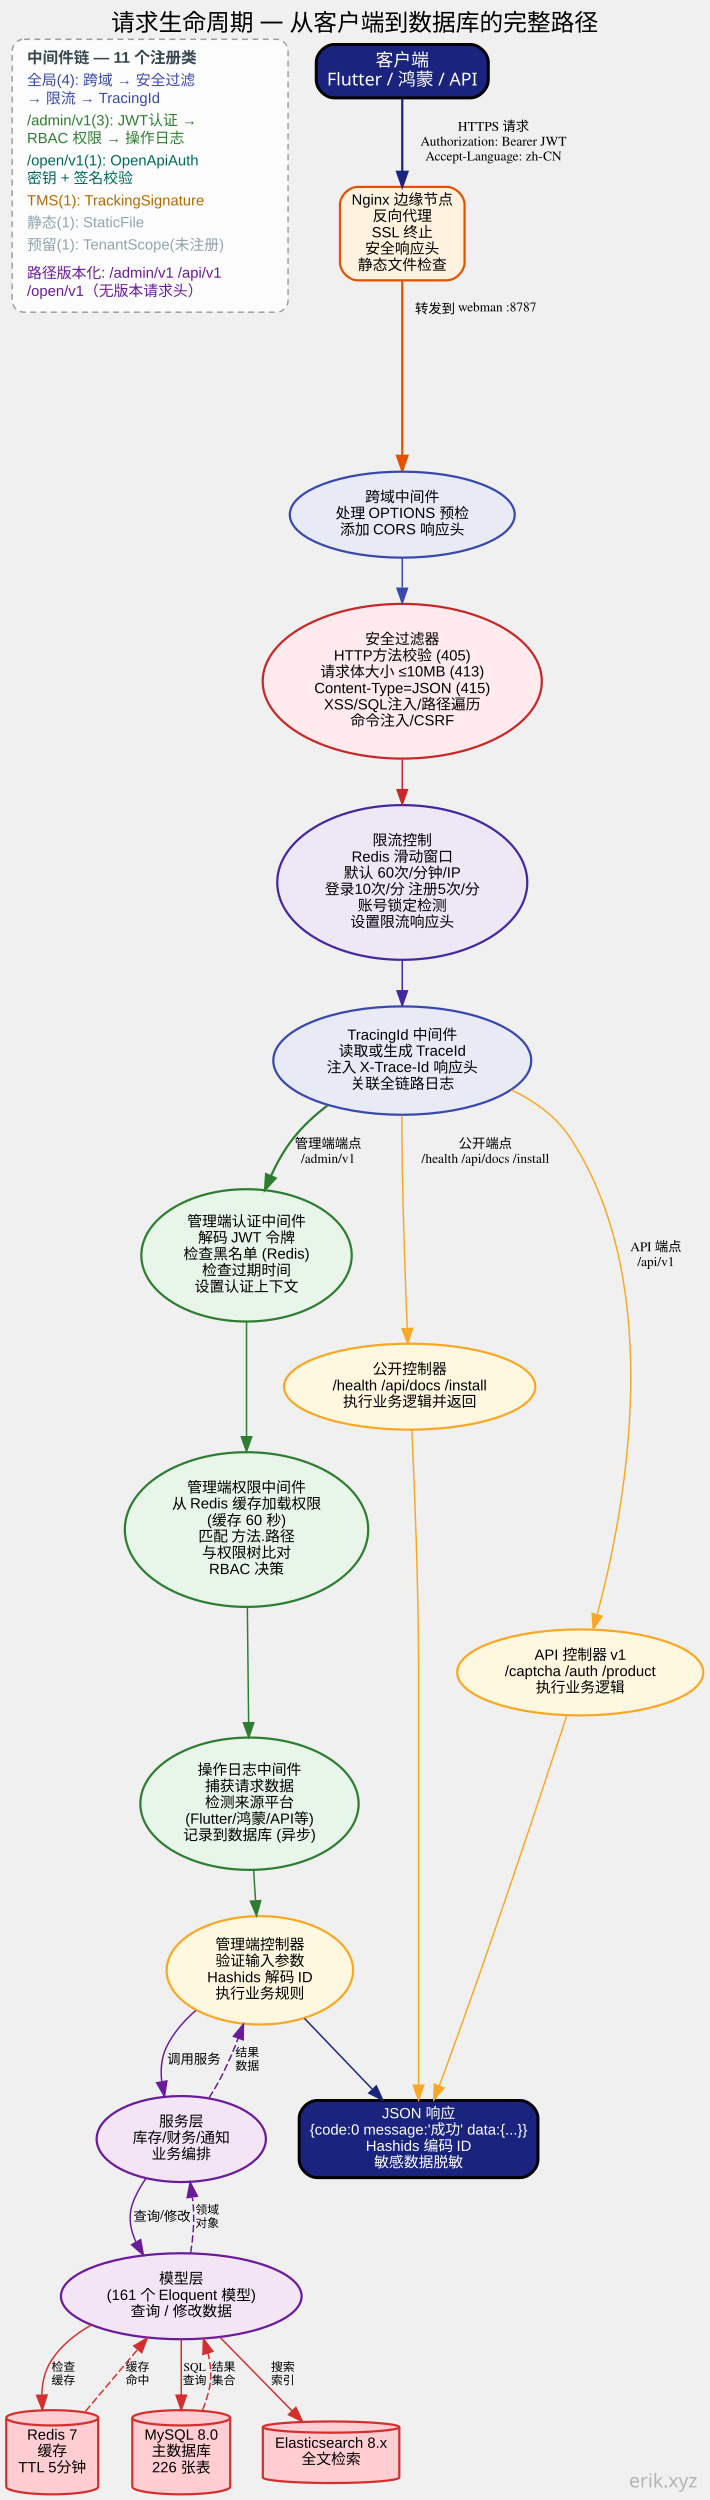
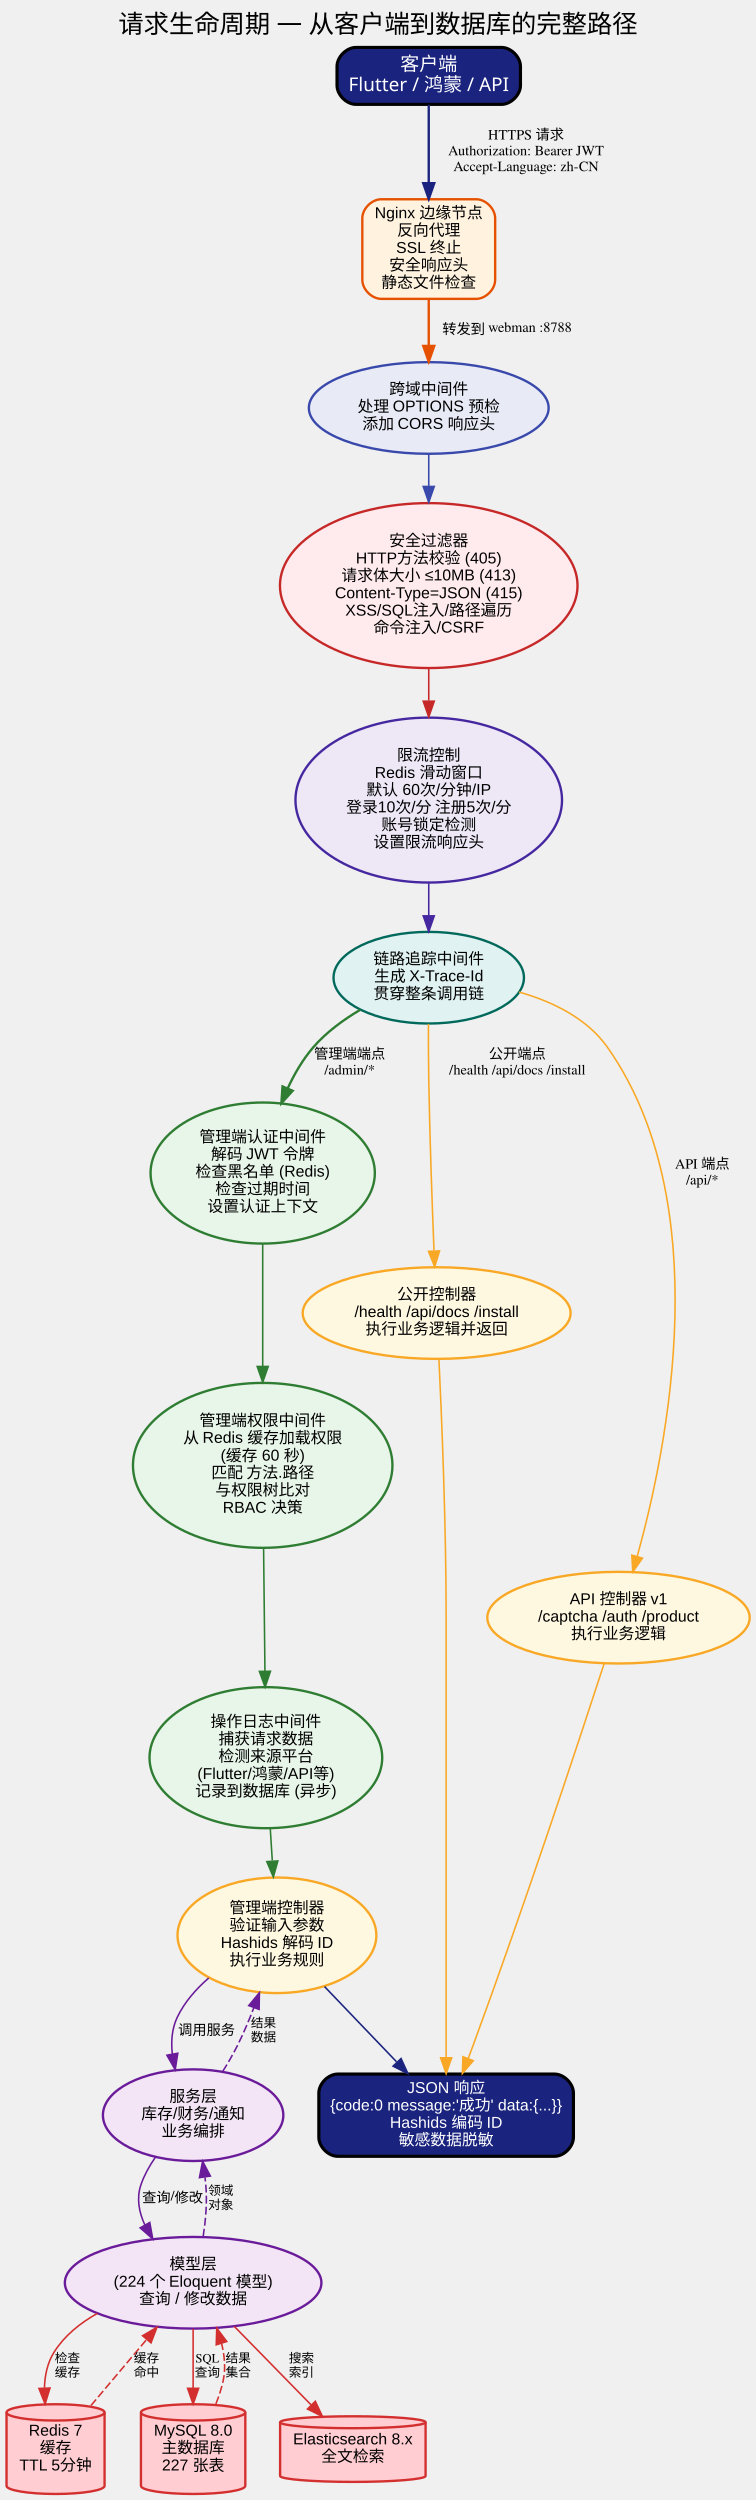
- <svg xmlns="http://www.w3.org/2000/svg" width="478pt" height="1685pt" viewBox="0.00 0.00 477.73 1685.50">
-   <g id="graph0" class="graph" transform="scale(1 1) rotate(0) translate(4 1681.5)">
-     <text text-anchor="middle" x="234.87" y="-1660.7" font-family="Arial Bold" font-size="16.00">请求生命周期 — 从客户端到数据库的完整路径</text>
-     <g id="mwlegend">
-       <rect x="4" y="-1655" width="186" height="184" rx="8" fill="#fcfcfc" stroke="#9e9e9e" stroke-width="1" stroke-dasharray="4,3" />
-       <text text-anchor="start" x="14" y="-1639" font-family="Arial" font-size="10.50" font-weight="bold" fill="#37474f">中间件链 — 11 个注册类</text>
-       <text text-anchor="start" x="14" y="-1624" font-family="Arial" font-size="10.00" fill="#3949ab">全局(4): 跨域 → 安全过滤</text>
-       <text text-anchor="start" x="14" y="-1612" font-family="Arial" font-size="10.00" fill="#3949ab">→ 限流 → TracingId</text>
-       <text text-anchor="start" x="14" y="-1597" font-family="Arial" font-size="10.00" fill="#2e7d32">/admin/v1(3): JWT认证 →</text>
-       <text text-anchor="start" x="14" y="-1585" font-family="Arial" font-size="10.00" fill="#2e7d32">RBAC 权限 → 操作日志</text>
-       <text text-anchor="start" x="14" y="-1570" font-family="Arial" font-size="10.00" fill="#00695c">/open/v1(1): OpenApiAuth</text>
-       <text text-anchor="start" x="14" y="-1558" font-family="Arial" font-size="10.00" fill="#00695c">密钥 + 签名校验</text>
-       <text text-anchor="start" x="14" y="-1543" font-family="Arial" font-size="10.00" fill="#b26a00">TMS(1): TrackingSignature</text>
-       <text text-anchor="start" x="14" y="-1528" font-family="Arial" font-size="10.00" fill="#90a4ae">静态(1): StaticFile</text>
-       <text text-anchor="start" x="14" y="-1513" font-family="Arial" font-size="10.00" fill="#90a4ae">预留(1): TenantScope(未注册)</text>
-       <text text-anchor="start" x="14" y="-1494" font-family="Arial" font-size="10.00" fill="#6a1b9a">路径版本化: /admin/v1 /api/v1</text>
-       <text text-anchor="start" x="14" y="-1482" font-family="Arial" font-size="10.00" fill="#6a1b9a">/open/v1（无版本请求头）</text>
-     </g>
+ <svg xmlns="http://www.w3.org/2000/svg" width="478pt" height="1581pt" viewBox="0.00 0.00 477.73 1580.96">
+   <g id="graph0" class="graph" transform="scale(1 1) rotate(0) translate(4 1576.96)">
+     <text text-anchor="middle" x="234.87" y="-1556.16" font-family="Arial Bold" font-size="16.00">请求生命周期 — 从客户端到数据库的完整路径</text>
    <g id="node1" class="node">
-       <path fill="#1a237e" stroke="black" stroke-width="2" d="M313,-1651.5C313,-1651.5 221,-1651.5 221,-1651.5 215,-1651.5 209,-1645.5 209,-1639.5 209,-1639.5 209,-1627.5 209,-1627.5 209,-1621.5 215,-1615.5 221,-1615.5 221,-1615.5 313,-1615.5 313,-1615.5 319,-1615.5 325,-1621.5 325,-1627.5 325,-1627.5 325,-1639.5 325,-1639.5 325,-1645.5 319,-1651.5 313,-1651.5" />
-       <text text-anchor="middle" x="267" y="-1636.9" font-family="Arial Bold" font-size="12.00" fill="white">客户端</text>
-       <text text-anchor="middle" x="267" y="-1623.9" font-family="Arial Bold" font-size="12.00" fill="white">Flutter / 鸿蒙 / API</text>
+       <path fill="#1a237e" stroke="black" stroke-width="2" d="M313,-1546.96C313,-1546.96 221,-1546.96 221,-1546.96 215,-1546.96 209,-1540.96 209,-1534.96 209,-1534.96 209,-1522.96 209,-1522.96 209,-1516.96 215,-1510.96 221,-1510.96 221,-1510.96 313,-1510.96 313,-1510.96 319,-1510.96 325,-1516.96 325,-1522.96 325,-1522.96 325,-1534.96 325,-1534.96 325,-1540.96 319,-1546.96 313,-1546.96" />
+       <text text-anchor="middle" x="267" y="-1532.36" font-family="Arial Bold" font-size="12.00" fill="white">客户端</text>
+       <text text-anchor="middle" x="267" y="-1519.36" font-family="Arial Bold" font-size="12.00" fill="white">Flutter / 鸿蒙 / API</text>
    </g>
    <g id="node2" class="node">
-       <path fill="#fff3e0" stroke="#e65100" stroke-width="1.5" d="M297,-1555.5C297,-1555.5 237,-1555.5 237,-1555.5 231,-1555.5 225,-1549.5 225,-1543.5 225,-1543.5 225,-1504.5 225,-1504.5 225,-1498.5 231,-1492.5 237,-1492.5 237,-1492.5 297,-1492.5 297,-1492.5 303,-1492.5 309,-1498.5 309,-1504.5 309,-1504.5 309,-1543.5 309,-1543.5 309,-1549.5 303,-1555.5 297,-1555.5" />
-       <text text-anchor="middle" x="267" y="-1543.5" font-family="Arial" font-size="10.00">Nginx 边缘节点</text>
-       <text text-anchor="middle" x="267" y="-1532.5" font-family="Arial" font-size="10.00">反向代理</text>
-       <text text-anchor="middle" x="267" y="-1521.5" font-family="Arial" font-size="10.00">SSL 终止</text>
-       <text text-anchor="middle" x="267" y="-1510.5" font-family="Arial" font-size="10.00">安全响应头</text>
-       <text text-anchor="middle" x="267" y="-1499.5" font-family="Arial" font-size="10.00">静态文件检查</text>
+       <path fill="#fff3e0" stroke="#e65100" stroke-width="1.5" d="M297,-1450.96C297,-1450.96 237,-1450.96 237,-1450.96 231,-1450.96 225,-1444.96 225,-1438.96 225,-1438.96 225,-1399.96 225,-1399.96 225,-1393.96 231,-1387.96 237,-1387.96 237,-1387.96 297,-1387.96 297,-1387.96 303,-1387.96 309,-1393.96 309,-1399.96 309,-1399.96 309,-1438.96 309,-1438.96 309,-1444.96 303,-1450.96 297,-1450.96" />
+       <text text-anchor="middle" x="267" y="-1438.96" font-family="Arial" font-size="10.00">Nginx 边缘节点</text>
+       <text text-anchor="middle" x="267" y="-1427.96" font-family="Arial" font-size="10.00">反向代理</text>
+       <text text-anchor="middle" x="267" y="-1416.96" font-family="Arial" font-size="10.00">SSL 终止</text>
+       <text text-anchor="middle" x="267" y="-1405.96" font-family="Arial" font-size="10.00">安全响应头</text>
+       <text text-anchor="middle" x="267" y="-1394.96" font-family="Arial" font-size="10.00">静态文件检查</text>
    </g>
    <g id="edge1" class="edge">
-       <path fill="none" stroke="#1a237e" stroke-width="1.5" d="M267,-1615.22C267,-1601.95 267,-1583.07 267,-1566" />
-       <polygon fill="#1a237e" stroke="#1a237e" stroke-width="1.5" points="270.5,-1565.67 267,-1555.67 263.5,-1565.67 270.5,-1565.67" />
-       <text text-anchor="middle" x="328.5" y="-1593.3" font-family="Times,serif" font-size="9.00">HTTPS 请求</text>
-       <text text-anchor="middle" x="328.5" y="-1583.3" font-family="Times,serif" font-size="9.00">Authorization: Bearer JWT</text>
-       <text text-anchor="middle" x="328.5" y="-1573.3" font-family="Times,serif" font-size="9.00">Accept-Language: zh-CN</text>
+       <path fill="none" stroke="#1a237e" stroke-width="1.5" d="M267,-1510.69C267,-1497.41 267,-1478.53 267,-1461.46" />
+       <polygon fill="#1a237e" stroke="#1a237e" stroke-width="1.5" points="270.5,-1461.13 267,-1451.13 263.5,-1461.13 270.5,-1461.13" />
+       <text text-anchor="middle" x="328.5" y="-1488.76" font-family="Times,serif" font-size="9.00">HTTPS 请求</text>
+       <text text-anchor="middle" x="328.5" y="-1478.76" font-family="Times,serif" font-size="9.00">Authorization: Bearer JWT</text>
+       <text text-anchor="middle" x="328.5" y="-1468.76" font-family="Times,serif" font-size="9.00">Accept-Language: zh-CN</text>
+     </g>
+     <g id="node3" class="node">
+       <ellipse fill="#e8eaf6" stroke="#3949ab" stroke-width="1.5" cx="267" cy="-1318.97" rx="75.82" ry="28.98" />
+       <text text-anchor="middle" x="267" y="-1327.47" font-family="Arial" font-size="10.00">跨域中间件</text>
+       <text text-anchor="middle" x="267" y="-1316.47" font-family="Arial" font-size="10.00">处理 OPTIONS 预检</text>
+       <text text-anchor="middle" x="267" y="-1305.47" font-family="Arial" font-size="10.00">添加 CORS 响应头</text>
    </g>
    <g id="edge2" class="edge">
-       <path fill="none" stroke="#e65100" stroke-width="1.5" d="M267,-1492.37C267,-1480 267,-1440 267,-1374.3" />
-       <polygon fill="#e65100" stroke="#e65100" stroke-width="1.5" points="270.5,-1374.22 267,-1364.22 263.5,-1374.22 270.5,-1374.22" />
-       <text text-anchor="middle" x="316.5" y="-1470.3" font-family="Times,serif" font-size="9.00">转发到 webman :8787</text>
+       <path fill="none" stroke="#e65100" stroke-width="1.5" d="M267,-1387.83C267,-1378.54 267,-1368.22 267,-1358.48" />
+       <polygon fill="#e65100" stroke="#e65100" stroke-width="1.5" points="270.5,-1358.22 267,-1348.22 263.5,-1358.22 270.5,-1358.22" />
+       <text text-anchor="middle" x="316.5" y="-1365.76" font-family="Times,serif" font-size="9.00">转发到 webman :8788</text>
    </g>
    <g id="node4" class="node">
-       <ellipse fill="#e8eaf6" stroke="#3949ab" stroke-width="1.5" cx="267" cy="-1334.52" rx="75.82" ry="28.98" />
-       <text text-anchor="middle" x="267" y="-1343.02" font-family="Arial" font-size="10.00">跨域中间件</text>
-       <text text-anchor="middle" x="267" y="-1332.02" font-family="Arial" font-size="10.00">处理 OPTIONS 预检</text>
-       <text text-anchor="middle" x="267" y="-1321.02" font-family="Arial" font-size="10.00">添加 CORS 响应头</text>
+       <ellipse fill="#ffebee" stroke="#c62828" stroke-width="1.5" cx="267" cy="-1206.65" rx="94.09" ry="52.15" />
+       <text text-anchor="middle" x="267" y="-1231.65" font-family="Arial" font-size="10.00">安全过滤器</text>
+       <text text-anchor="middle" x="267" y="-1220.65" font-family="Arial" font-size="10.00">HTTP方法校验 (405)</text>
+       <text text-anchor="middle" x="267" y="-1209.65" font-family="Arial" font-size="10.00">请求体大小 ≤10MB (413)</text>
+       <text text-anchor="middle" x="267" y="-1198.65" font-family="Arial" font-size="10.00">Content-Type=JSON (415)</text>
+       <text text-anchor="middle" x="267" y="-1187.65" font-family="Arial" font-size="10.00">XSS/SQL注入/路径遍历</text>
+       <text text-anchor="middle" x="267" y="-1176.65" font-family="Arial" font-size="10.00">命令注入/CSRF</text>
+     </g>
+     <g id="edge3" class="edge">
+       <path fill="none" stroke="#3949ab" d="M267,-1289.84C267,-1283.58 267,-1276.7 267,-1269.67" />
+       <polygon fill="#3949ab" stroke="#3949ab" points="270.5,-1269.32 267,-1259.32 263.5,-1269.32 270.5,-1269.32" />
    </g>
    <g id="node5" class="node">
-       <ellipse fill="#ffebee" stroke="#c62828" stroke-width="1.5" cx="267" cy="-1222.2" rx="94.09" ry="52.15" />
-       <text text-anchor="middle" x="267" y="-1247.2" font-family="Arial" font-size="10.00">安全过滤器</text>
-       <text text-anchor="middle" x="267" y="-1236.2" font-family="Arial" font-size="10.00">HTTP方法校验 (405)</text>
-       <text text-anchor="middle" x="267" y="-1225.2" font-family="Arial" font-size="10.00">请求体大小 ≤10MB (413)</text>
-       <text text-anchor="middle" x="267" y="-1214.2" font-family="Arial" font-size="10.00">Content-Type=JSON (415)</text>
-       <text text-anchor="middle" x="267" y="-1203.2" font-family="Arial" font-size="10.00">XSS/SQL注入/路径遍历</text>
-       <text text-anchor="middle" x="267" y="-1192.2" font-family="Arial" font-size="10.00">命令注入/CSRF</text>
+       <ellipse fill="#ede7f6" stroke="#4527a0" stroke-width="1.5" cx="267" cy="-1071" rx="84.29" ry="52.15" />
+       <text text-anchor="middle" x="267" y="-1096" font-family="Arial" font-size="10.00">限流控制</text>
+       <text text-anchor="middle" x="267" y="-1085" font-family="Arial" font-size="10.00">Redis 滑动窗口</text>
+       <text text-anchor="middle" x="267" y="-1074" font-family="Arial" font-size="10.00">默认 60次/分钟/IP</text>
+       <text text-anchor="middle" x="267" y="-1063" font-family="Arial" font-size="10.00">登录10次/分 注册5次/分</text>
+       <text text-anchor="middle" x="267" y="-1052" font-family="Arial" font-size="10.00">账号锁定检测</text>
+       <text text-anchor="middle" x="267" y="-1041" font-family="Arial" font-size="10.00">设置限流响应头</text>
    </g>
    <g id="edge4" class="edge">
-       <path fill="none" stroke="#3949ab" d="M267,-1305.4C267,-1299.14 267,-1292.26 267,-1285.23" />
-       <polygon fill="#3949ab" stroke="#3949ab" points="270.5,-1284.87 267,-1274.87 263.5,-1284.87 270.5,-1284.87" />
+       <path fill="none" stroke="#c62828" d="M267,-1153.98C267,-1147.42 267,-1140.66 267,-1133.96" />
+       <polygon fill="#c62828" stroke="#c62828" points="270.5,-1133.53 267,-1123.53 263.5,-1133.53 270.5,-1133.53" />
    </g>
    <g id="node6" class="node">
-       <ellipse fill="#ede7f6" stroke="#4527a0" stroke-width="1.5" cx="267" cy="-1086.55" rx="84.29" ry="52.15" />
-       <text text-anchor="middle" x="267" y="-1111.55" font-family="Arial" font-size="10.00">限流控制</text>
-       <text text-anchor="middle" x="267" y="-1100.55" font-family="Arial" font-size="10.00">Redis 滑动窗口</text>
-       <text text-anchor="middle" x="267" y="-1089.55" font-family="Arial" font-size="10.00">默认 60次/分钟/IP</text>
-       <text text-anchor="middle" x="267" y="-1078.55" font-family="Arial" font-size="10.00">登录10次/分 注册5次/分</text>
-       <text text-anchor="middle" x="267" y="-1067.55" font-family="Arial" font-size="10.00">账号锁定检测</text>
-       <text text-anchor="middle" x="267" y="-1056.55" font-family="Arial" font-size="10.00">设置限流响应头</text>
+       <ellipse fill="#e0f2f1" stroke="#00695c" stroke-width="1.5" cx="267" cy="-958.68" rx="60.21" ry="28.98" />
+       <text text-anchor="middle" x="267" y="-967.18" font-family="Arial" font-size="10.00">链路追踪中间件</text>
+       <text text-anchor="middle" x="267" y="-956.18" font-family="Arial" font-size="10.00">生成 X-Trace-Id</text>
+       <text text-anchor="middle" x="267" y="-945.18" font-family="Arial" font-size="10.00">贯穿整条调用链</text>
    </g>
    <g id="edge5" class="edge">
-       <path fill="none" stroke="#c62828" d="M267,-1169.53C267,-1162.98 267,-1156.21 267,-1149.52" />
-       <polygon fill="#c62828" stroke="#c62828" points="270.5,-1149.09 267,-1139.09 263.5,-1149.09 270.5,-1149.09" />
+       <path fill="none" stroke="#4527a0" d="M267,-1018.39C267,-1011.47 267,-1004.48 267,-997.85" />
+       <polygon fill="#4527a0" stroke="#4527a0" points="270.5,-997.79 267,-987.79 263.5,-997.79 270.5,-997.79" />
    </g>
    <g id="node7" class="node">
-       <ellipse fill="#e8eaf6" stroke="#3949ab" stroke-width="1.5" cx="267" cy="-966.46" rx="86.95" ry="36.54" />
-       <text text-anchor="middle" x="267" y="-980.46" font-family="Arial" font-size="10.00">TracingId 中间件</text>
-       <text text-anchor="middle" x="267" y="-969.46" font-family="Arial" font-size="10.00">读取或生成 TraceId</text>
-       <text text-anchor="middle" x="267" y="-958.46" font-family="Arial" font-size="10.00">注入 X-Trace-Id 响应头</text>
-       <text text-anchor="middle" x="267" y="-947.46" font-family="Arial" font-size="10.00">关联全链路日志</text>
-     </g>
-     <g id="edge6" class="edge">
-       <path fill="none" stroke="#4527a0" d="M267,-1034.1C267,-1027.33 267,-1020.42 267,-1013.74" />
-       <polygon fill="#4527a0" stroke="#4527a0" points="270.5,-1013.49 267,-1003.49 263.5,-1013.49 270.5,-1013.49" />
-     </g>
-     <g id="node8" class="node">
      <ellipse fill="#e8f5e9" stroke="#2e7d32" stroke-width="1.5" cx="162" cy="-835.14" rx="70.92" ry="44.6" />
      <text text-anchor="middle" x="162" y="-854.64" font-family="Arial" font-size="10.00">管理端认证中间件</text>
      <text text-anchor="middle" x="162" y="-843.64" font-family="Arial" font-size="10.00">解码 JWT 令牌</text>
      <text text-anchor="middle" x="162" y="-832.64" font-family="Arial" font-size="10.00">检查黑名单 (Redis)</text>
      <text text-anchor="middle" x="162" y="-821.64" font-family="Arial" font-size="10.00">检查过期时间</text>
      <text text-anchor="middle" x="162" y="-810.64" font-family="Arial" font-size="10.00">设置认证上下文</text>
    </g>
-     <g id="edge11" class="edge">
-       <path fill="none" stroke="#2e7d32" stroke-width="1.5" d="M216.58,-936.22C208.3,-929.87 200.37,-922.64 194,-914.69 187.79,-906.93 182.63,-897.8 178.4,-888.56" />
-       <polygon fill="#2e7d32" stroke="#2e7d32" stroke-width="1.5" points="181.61,-887.17 174.47,-879.34 175.17,-889.91 181.61,-887.17" />
+     <g id="edge10" class="edge">
+       <path fill="none" stroke="#2e7d32" stroke-width="1.5" d="M223.74,-938.42C212.97,-932.06 202.17,-924.15 194,-914.69 187.43,-907.08 182.09,-897.95 177.79,-888.65" />
+       <polygon fill="#2e7d32" stroke="#2e7d32" stroke-width="1.5" points="180.96,-887.17 173.82,-879.33 174.52,-889.91 180.96,-887.17" />
      <text text-anchor="middle" x="217" y="-907.49" font-family="Times,serif" font-size="9.00">管理端端点</text>
-       <text text-anchor="middle" x="217" y="-897.49" font-family="Times,serif" font-size="9.00">/admin/v1</text>
-     </g>
-     <g id="node11" class="node">
+       <text text-anchor="middle" x="217" y="-897.49" font-family="Times,serif" font-size="9.00">/admin/*</text>
+     </g>
+     <g id="node10" class="node">
      <ellipse fill="#fff8e1" stroke="#f9a825" stroke-width="1.5" cx="272" cy="-746.6" rx="84.71" ry="28.98" />
      <text text-anchor="middle" x="272" y="-755.1" font-family="Arial" font-size="10.00">公开控制器</text>
      <text text-anchor="middle" x="272" y="-744.1" font-family="Arial" font-size="10.00">/health /api/docs /install</text>
      <text text-anchor="middle" x="272" y="-733.1" font-family="Arial" font-size="10.00">执行业务逻辑并返回</text>
    </g>
-     <g id="edge7" class="edge">
-       <path fill="none" stroke="#f9a825" d="M266.76,-929.45C266.75,-918.31 266.81,-905.99 267,-894.69 267.63,-857.83 269.13,-815.8 270.33,-786.13" />
+     <g id="edge6" class="edge">
+       <path fill="none" stroke="#f9a825" d="M266.8,-929.46C266.77,-918.59 266.81,-906.06 267,-894.69 267.63,-857.83 269.13,-815.8 270.33,-786.13" />
      <polygon fill="#f9a825" stroke="#f9a825" points="273.84,-785.93 270.76,-775.79 266.85,-785.64 273.84,-785.93" />
      <text text-anchor="middle" x="323" y="-907.49" font-family="Times,serif" font-size="9.00">公开端点</text>
      <text text-anchor="middle" x="323" y="-897.49" font-family="Times,serif" font-size="9.00">/health /api/docs /install</text>
    </g>
-     <g id="node12" class="node">
+     <g id="node11" class="node">
      <ellipse fill="#fff8e1" stroke="#f9a825" stroke-width="1.5" cx="387" cy="-553.97" rx="82.96" ry="28.98" />
      <text text-anchor="middle" x="387" y="-562.47" font-family="Arial" font-size="10.00">API 控制器 v1</text>
      <text text-anchor="middle" x="387" y="-551.47" font-family="Arial" font-size="10.00">/captcha /auth /product</text>
      <text text-anchor="middle" x="387" y="-540.47" font-family="Arial" font-size="10.00">执行业务逻辑</text>
    </g>
-     <g id="edge9" class="edge">
-       <path fill="none" stroke="#f9a825" d="M340.63,-946.68C356.1,-939.25 370.57,-928.95 380,-914.69 445.98,-814.85 417.13,-662.99 398.43,-592.87" />
-       <polygon fill="#f9a825" stroke="#f9a825" points="401.78,-591.86 395.76,-583.14 395.03,-593.71 401.78,-591.86" />
-       <text text-anchor="middle" x="438" y="-837.94" font-family="Times,serif" font-size="9.00">API 端点</text>
-       <text text-anchor="middle" x="438" y="-827.94" font-family="Times,serif" font-size="9.00">/api/v1</text>
-     </g>
-     <g id="node9" class="node">
+     <g id="edge8" class="edge">
+       <path fill="none" stroke="#f9a825" d="M324.14,-949.61C345.21,-943.58 367.07,-933.05 380,-914.69 449.05,-816.59 418.44,-663.22 398.83,-592.72" />
+       <polygon fill="#f9a825" stroke="#f9a825" points="402.15,-591.59 396.03,-582.94 395.42,-593.52 402.15,-591.59" />
+       <text text-anchor="middle" x="440" y="-837.94" font-family="Times,serif" font-size="9.00">API 端点</text>
+       <text text-anchor="middle" x="440" y="-827.94" font-family="Times,serif" font-size="9.00">/api/*</text>
+     </g>
+     <g id="node8" class="node">
      <ellipse fill="#e8f5e9" stroke="#2e7d32" stroke-width="1.5" cx="162" cy="-650.28" rx="82.05" ry="52.15" />
      <text text-anchor="middle" x="162" y="-675.28" font-family="Arial" font-size="10.00">管理端权限中间件</text>
      <text text-anchor="middle" x="162" y="-664.28" font-family="Arial" font-size="10.00">从 Redis 缓存加载权限</text>
      <text text-anchor="middle" x="162" y="-653.28" font-family="Arial" font-size="10.00">(缓存 60 秒)</text>
      <text text-anchor="middle" x="162" y="-642.28" font-family="Arial" font-size="10.00">匹配 方法.路径</text>
      <text text-anchor="middle" x="162" y="-631.28" font-family="Arial" font-size="10.00">与权限树比对</text>
      <text text-anchor="middle" x="162" y="-620.28" font-family="Arial" font-size="10.00">RBAC 决策</text>
    </g>
-     <g id="edge12" class="edge">
+     <g id="edge11" class="edge">
      <path fill="none" stroke="#2e7d32" d="M162,-790.34C162,-767.22 162,-738.46 162,-713.1" />
      <polygon fill="#2e7d32" stroke="#2e7d32" points="165.5,-712.84 162,-702.84 158.5,-712.84 165.5,-712.84" />
    </g>
-     <g id="node10" class="node">
+     <g id="node9" class="node">
      <ellipse fill="#e8f5e9" stroke="#2e7d32" stroke-width="1.5" cx="164" cy="-465.43" rx="73.58" ry="44.6" />
      <text text-anchor="middle" x="164" y="-484.93" font-family="Arial" font-size="10.00">操作日志中间件</text>
      <text text-anchor="middle" x="164" y="-473.93" font-family="Arial" font-size="10.00">捕获请求数据</text>
      <text text-anchor="middle" x="164" y="-462.93" font-family="Arial" font-size="10.00">检测来源平台</text>
      <text text-anchor="middle" x="164" y="-451.93" font-family="Arial" font-size="10.00">(Flutter/鸿蒙/API等)</text>
      <text text-anchor="middle" x="164" y="-440.93" font-family="Arial" font-size="10.00">记录到数据库 (异步)</text>
    </g>
-     <g id="edge13" class="edge">
+     <g id="edge12" class="edge">
      <path fill="none" stroke="#2e7d32" d="M162.56,-597.86C162.83,-573.64 163.14,-544.76 163.41,-520.25" />
      <polygon fill="#2e7d32" stroke="#2e7d32" points="166.91,-520.08 163.52,-510.04 159.91,-520 166.91,-520.08" />
    </g>
-     <g id="node13" class="node">
+     <g id="node12" class="node">
      <ellipse fill="#fff8e1" stroke="#f9a825" stroke-width="1.5" cx="171" cy="-353.11" rx="62.87" ry="36.54" />
      <text text-anchor="middle" x="171" y="-367.11" font-family="Arial" font-size="10.00">管理端控制器</text>
      <text text-anchor="middle" x="171" y="-356.11" font-family="Arial" font-size="10.00">验证输入参数</text>
      <text text-anchor="middle" x="171" y="-345.11" font-family="Arial" font-size="10.00">Hashids 解码 ID</text>
      <text text-anchor="middle" x="171" y="-334.11" font-family="Arial" font-size="10.00">执行业务规则</text>
    </g>
-     <g id="edge14" class="edge">
+     <g id="edge13" class="edge">
      <path fill="none" stroke="#2e7d32" d="M166.77,-420.83C167.19,-414.11 167.63,-407.15 168.06,-400.37" />
      <polygon fill="#2e7d32" stroke="#2e7d32" points="171.59,-400.14 168.73,-389.94 164.6,-399.7 171.59,-400.14" />
    </g>
-     <g id="node19" class="node">
+     <g id="node18" class="node">
      <path fill="#1a237e" stroke="black" stroke-width="2" d="M346.5,-265.35C346.5,-265.35 209.5,-265.35 209.5,-265.35 203.5,-265.35 197.5,-259.35 197.5,-253.35 197.5,-253.35 197.5,-225.35 197.5,-225.35 197.5,-219.35 203.5,-213.35 209.5,-213.35 209.5,-213.35 346.5,-213.35 346.5,-213.35 352.5,-213.35 358.5,-219.35 358.5,-225.35 358.5,-225.35 358.5,-253.35 358.5,-253.35 358.5,-259.35 352.5,-265.35 346.5,-265.35" />
      <text text-anchor="middle" x="278" y="-253.35" font-family="Arial" font-size="10.00" fill="white">JSON 响应</text>
      <text text-anchor="middle" x="278" y="-242.35" font-family="Arial" font-size="10.00" fill="white">{code:0 message:'成功' data:{...}}</text>
      <text text-anchor="middle" x="278" y="-231.35" font-family="Arial" font-size="10.00" fill="white">Hashids 编码 ID</text>
      <text text-anchor="middle" x="278" y="-220.35" font-family="Arial" font-size="10.00" fill="white">敏感数据脱敏</text>
    </g>
-     <g id="edge8" class="edge">
+     <g id="edge7" class="edge">
      <path fill="none" stroke="#f9a825" d="M273.44,-717.51C275.21,-680.33 278,-612.75 278,-554.97 278,-554.97 278,-554.97 278,-352.11 278,-326.6 278,-297.81 278,-275.84" />
      <polygon fill="#f9a825" stroke="#f9a825" points="281.5,-275.65 278,-265.65 274.5,-275.65 281.5,-275.65" />
    </g>
-     <g id="edge10" class="edge">
+     <g id="edge9" class="edge">
      <path fill="none" stroke="#f9a825" d="M377.9,-524.86C361.86,-475.67 327.2,-370.83 295,-283.34 294.01,-280.66 292.97,-277.89 291.91,-275.11" />
      <polygon fill="#f9a825" stroke="#f9a825" points="295.15,-273.79 288.27,-265.73 288.62,-276.32 295.15,-273.79" />
    </g>
-     <g id="node14" class="node">
+     <g id="node13" class="node">
      <ellipse fill="#f3e5f5" stroke="#6a1b9a" stroke-width="1.5" cx="118" cy="-239.35" rx="57.05" ry="28.98" />
      <text text-anchor="middle" x="118" y="-247.85" font-family="Arial" font-size="10.00">服务层</text>
      <text text-anchor="middle" x="118" y="-236.85" font-family="Arial" font-size="10.00">库存/财务/通知</text>
      <text text-anchor="middle" x="118" y="-225.85" font-family="Arial" font-size="10.00">业务编排</text>
    </g>
-     <g id="edge15" class="edge">
+     <g id="edge14" class="edge">
      <path fill="none" stroke="#6a1b9a" d="M127.87,-326.11C119.84,-319.14 112.55,-310.84 108,-301.34 104.55,-294.13 103.95,-285.94 104.85,-277.97" />
      <polygon fill="#6a1b9a" stroke="#6a1b9a" points="108.3,-278.53 106.67,-268.06 101.42,-277.26 108.3,-278.53" />
      <text text-anchor="middle" x="126.5" y="-290.14" font-family="Times,serif" font-size="9.00">调用服务</text>
    </g>
-     <g id="edge24" class="edge">
+     <g id="edge23" class="edge">
      <path fill="none" stroke="#1a237e" d="M201.09,-320.68C215.3,-305.84 232.26,-288.12 246.63,-273.11" />
      <polygon fill="#1a237e" stroke="#1a237e" points="249.49,-275.18 253.88,-265.54 244.44,-270.34 249.49,-275.18" />
    </g>
-     <g id="edge23" class="edge">
+     <g id="edge22" class="edge">
      <path fill="none" stroke="#6a1b9a" stroke-dasharray="5,2" d="M136.75,-267.08C140.05,-272.35 143.29,-277.92 146,-283.34 149.79,-290.94 153.31,-299.26 156.43,-307.4" />
      <polygon fill="#6a1b9a" stroke="#6a1b9a" points="153.17,-308.66 159.92,-316.83 159.74,-306.24 153.17,-308.66" />
      <text text-anchor="middle" x="162.5" y="-294.94" font-family="Times,serif" font-size="8.00">结果</text>
      <text text-anchor="middle" x="162.5" y="-285.94" font-family="Times,serif" font-size="8.00">数据</text>
    </g>
-     <g id="node15" class="node">
+     <g id="node14" class="node">
      <ellipse fill="#f3e5f5" stroke="#6a1b9a" stroke-width="1.5" cx="118" cy="-133.37" rx="81.13" ry="28.98" />
      <text text-anchor="middle" x="118" y="-141.87" font-family="Arial" font-size="10.00">模型层</text>
-       <text text-anchor="middle" x="118" y="-130.87" font-family="Arial" font-size="10.00">(161 个 Eloquent 模型)</text>
+       <text text-anchor="middle" x="118" y="-130.87" font-family="Arial" font-size="10.00">(224 个 Eloquent 模型)</text>
      <text text-anchor="middle" x="118" y="-119.87" font-family="Arial" font-size="10.00">查询 / 修改数据</text>
    </g>
-     <g id="edge16" class="edge">
+     <g id="edge15" class="edge">
      <path fill="none" stroke="#6a1b9a" d="M94.08,-212.65C90.35,-207.29 87.06,-201.42 85,-195.36 82.1,-186.83 83.72,-178.07 87.46,-169.95" />
      <polygon fill="#6a1b9a" stroke="#6a1b9a" points="90.59,-171.53 92.46,-161.1 84.49,-168.09 90.59,-171.53" />
      <text text-anchor="middle" x="105" y="-184.16" font-family="Times,serif" font-size="9.00">查询/修改</text>
    </g>
-     <g id="edge22" class="edge">
+     <g id="edge21" class="edge">
      <path fill="none" stroke="#6a1b9a" stroke-dasharray="5,2" d="M124.34,-162.56C125.95,-172.86 126.99,-184.62 126,-195.36 125.86,-196.87 125.69,-198.41 125.51,-199.96" />
      <polygon fill="#6a1b9a" stroke="#6a1b9a" points="121.99,-199.84 124,-210.24 128.91,-200.85 121.99,-199.84" />
      <text text-anchor="middle" x="135.5" y="-188.96" font-family="Times,serif" font-size="8.00">领域</text>
      <text text-anchor="middle" x="135.5" y="-179.96" font-family="Times,serif" font-size="8.00">对象</text>
    </g>
-     <g id="node16" class="node">
+     <g id="node15" class="node">
      <path fill="#ffcdd2" stroke="#d32f2f" stroke-width="1.5" d="M62,-51.4C62,-54.25 48.11,-56.56 31,-56.56 13.89,-56.56 0,-54.25 0,-51.4 0,-51.4 0,-4.97 0,-4.97 0,-2.12 13.89,0.19 31,0.19 48.11,0.19 62,-2.12 62,-4.97 62,-4.97 62,-51.4 62,-51.4" />
      <path fill="none" stroke="#d32f2f" stroke-width="1.5" d="M62,-51.4C62,-48.56 48.11,-46.25 31,-46.25 13.89,-46.25 0,-48.56 0,-51.4" />
      <text text-anchor="middle" x="31" y="-36.69" font-family="Arial" font-size="10.00">Redis 7</text>
      <text text-anchor="middle" x="31" y="-25.69" font-family="Arial" font-size="10.00">缓存</text>
      <text text-anchor="middle" x="31" y="-14.69" font-family="Arial" font-size="10.00">TTL 5分钟</text>
    </g>
-     <g id="edge17" class="edge">
+     <g id="edge16" class="edge">
      <path fill="none" stroke="#d32f2f" d="M57.46,-114.01C46.55,-107.92 36.57,-99.9 30,-89.38 25.84,-82.72 24.21,-74.79 23.98,-66.9" />
      <polygon fill="#d32f2f" stroke="#d32f2f" points="27.49,-66.81 24.39,-56.68 20.49,-66.53 27.49,-66.81" />
      <text text-anchor="middle" x="38.5" y="-82.97" font-family="Times,serif" font-size="8.00">检查</text>
      <text text-anchor="middle" x="38.5" y="-73.97" font-family="Times,serif" font-size="8.00">缓存</text>
    </g>
-     <g id="node17" class="node">
+     <g id="node16" class="node">
      <path fill="#ffcdd2" stroke="#d32f2f" stroke-width="1.5" d="M151,-51.4C151,-54.25 136.21,-56.56 118,-56.56 99.79,-56.56 85,-54.25 85,-51.4 85,-51.4 85,-4.97 85,-4.97 85,-2.12 99.79,0.19 118,0.19 136.21,0.19 151,-2.12 151,-4.97 151,-4.97 151,-51.4 151,-51.4" />
      <path fill="none" stroke="#d32f2f" stroke-width="1.5" d="M151,-51.4C151,-48.56 136.21,-46.25 118,-46.25 99.79,-46.25 85,-48.56 85,-51.4" />
      <text text-anchor="middle" x="118" y="-36.69" font-family="Arial" font-size="10.00">MySQL 8.0</text>
      <text text-anchor="middle" x="118" y="-25.69" font-family="Arial" font-size="10.00">主数据库</text>
-       <text text-anchor="middle" x="118" y="-14.69" font-family="Arial" font-size="10.00">226 张表</text>
-     </g>
-     <g id="edge19" class="edge">
+       <text text-anchor="middle" x="118" y="-14.69" font-family="Arial" font-size="10.00">227 张表</text>
+     </g>
+     <g id="edge18" class="edge">
      <path fill="none" stroke="#d32f2f" d="M118,-104.17C118,-92.61 118,-79.06 118,-66.69" />
      <polygon fill="#d32f2f" stroke="#d32f2f" points="121.5,-66.63 118,-56.63 114.5,-66.63 121.5,-66.63" />
      <text text-anchor="middle" x="127" y="-82.97" font-family="Times,serif" font-size="8.00">SQL</text>
      <text text-anchor="middle" x="127" y="-73.97" font-family="Times,serif" font-size="8.00">查询</text>
    </g>
-     <g id="node18" class="node">
+     <g id="node17" class="node">
      <path fill="#ffcdd2" stroke="#d32f2f" stroke-width="1.5" d="M265,-45.17C265,-47.25 244.38,-48.94 219,-48.94 193.62,-48.94 173,-47.25 173,-45.17 173,-45.17 173,-11.21 173,-11.21 173,-9.13 193.62,-7.44 219,-7.44 244.38,-7.44 265,-9.13 265,-11.21 265,-11.21 265,-45.17 265,-45.17" />
      <path fill="none" stroke="#d32f2f" stroke-width="1.5" d="M265,-45.17C265,-43.08 244.38,-41.39 219,-41.39 193.62,-41.39 173,-43.08 173,-45.17" />
      <text text-anchor="middle" x="219" y="-31.19" font-family="Arial" font-size="10.00">Elasticsearch 8.x</text>
      <text text-anchor="middle" x="219" y="-20.19" font-family="Arial" font-size="10.00">全文检索</text>
    </g>
-     <g id="edge21" class="edge">
+     <g id="edge20" class="edge">
      <path fill="none" stroke="#d32f2f" d="M144.01,-105.8C158.98,-90.5 177.73,-71.34 192.74,-56.01" />
      <polygon fill="#d32f2f" stroke="#d32f2f" points="195.28,-58.42 199.78,-48.82 190.28,-53.52 195.28,-58.42" />
      <text text-anchor="middle" x="186.5" y="-82.97" font-family="Times,serif" font-size="8.00">搜索</text>
      <text text-anchor="middle" x="186.5" y="-73.97" font-family="Times,serif" font-size="8.00">索引</text>
    </g>
-     <g id="edge18" class="edge">
+     <g id="edge17" class="edge">
      <path fill="none" stroke="#d32f2f" stroke-dasharray="5,2" d="M53.4,-55.76C64.12,-68.46 77.08,-83.84 88.57,-97.47" />
      <polygon fill="#d32f2f" stroke="#d32f2f" points="86.02,-99.87 95.14,-105.26 91.37,-95.36 86.02,-99.87" />
      <text text-anchor="middle" x="88.5" y="-82.97" font-family="Times,serif" font-size="8.00">缓存</text>
      <text text-anchor="middle" x="88.5" y="-73.97" font-family="Times,serif" font-size="8.00">命中</text>
    </g>
-     <g id="edge20" class="edge">
+     <g id="edge19" class="edge">
      <path fill="none" stroke="#d32f2f" stroke-dasharray="5,2" d="M132.39,-56.76C134.3,-61.52 135.95,-66.51 137,-71.38 138.67,-79.15 137.91,-87.36 135.96,-95.14" />
      <polygon fill="#d32f2f" stroke="#d32f2f" points="132.61,-94.12 132.93,-104.71 139.28,-96.23 132.61,-94.12" />
      <text text-anchor="middle" x="146.5" y="-82.97" font-family="Times,serif" font-size="8.00">结果</text>
      <text text-anchor="middle" x="146.5" y="-73.97" font-family="Times,serif" font-size="8.00">集合</text>
    </g>
  </g>
-   <text x="470" y="1677" font-size="13" fill="rgba(0,0,0,0.25)" font-family="sans-serif" text-anchor="end">erik.xyz</text>
</svg>
